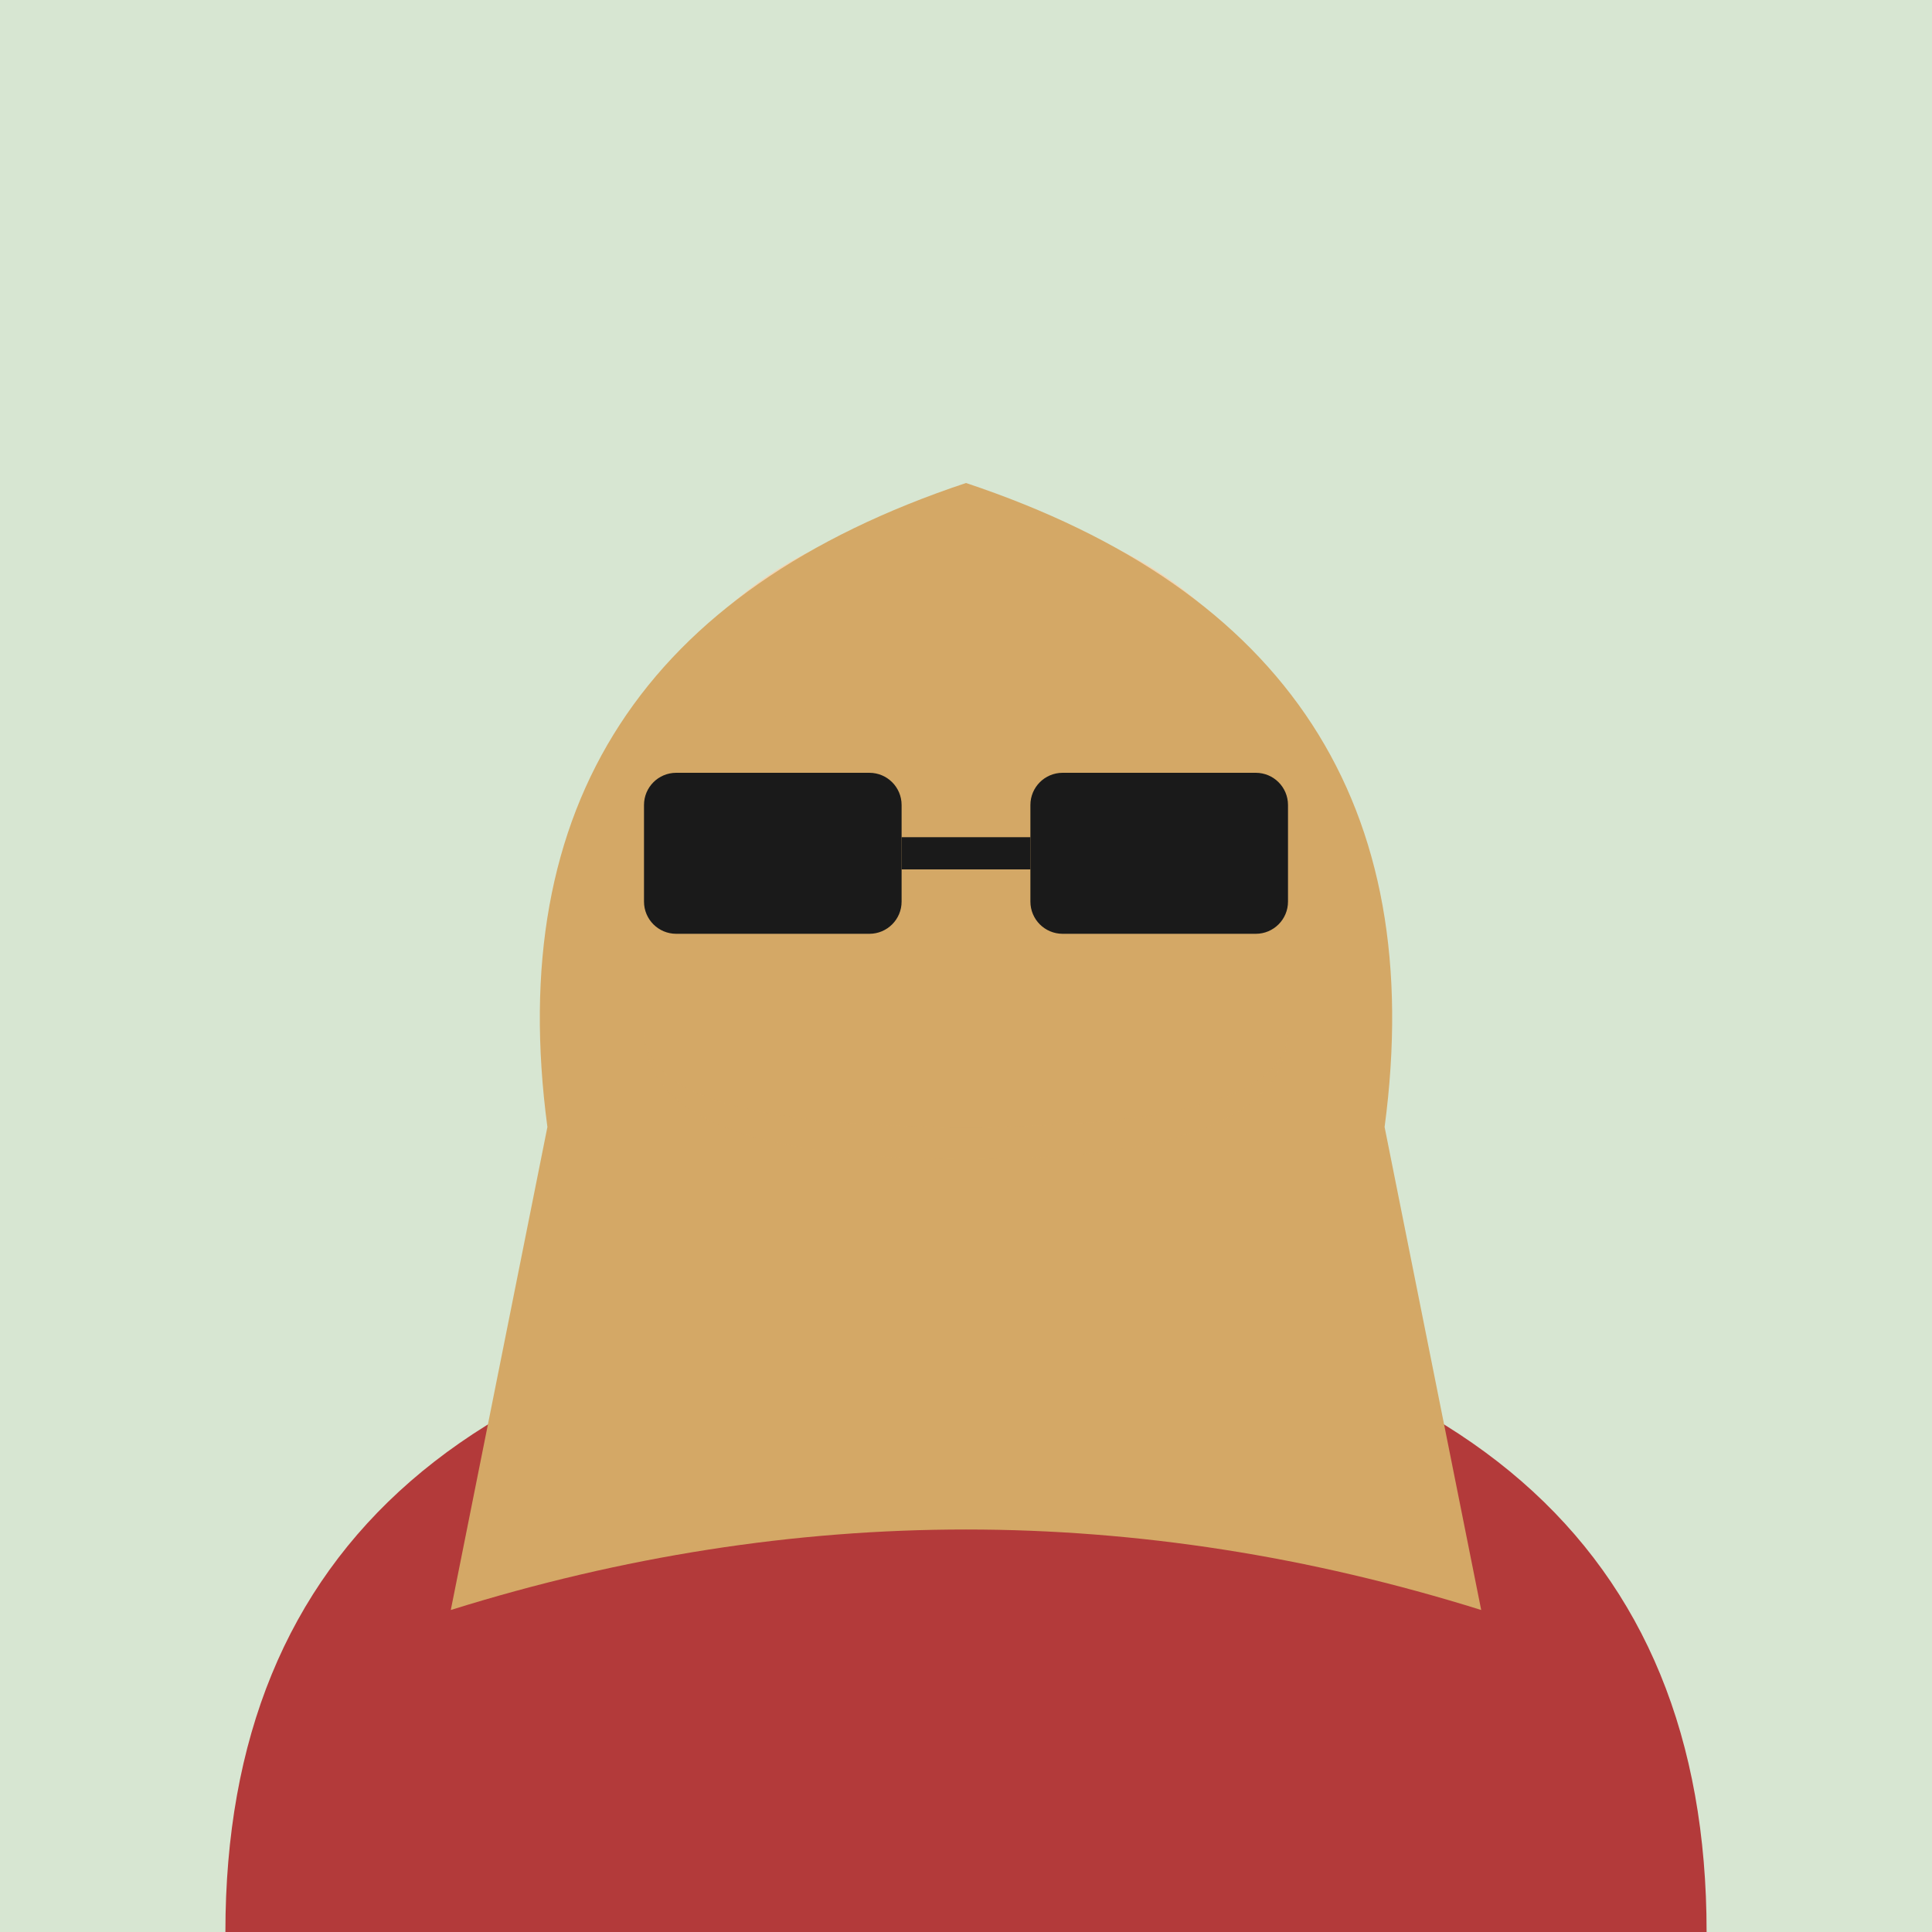
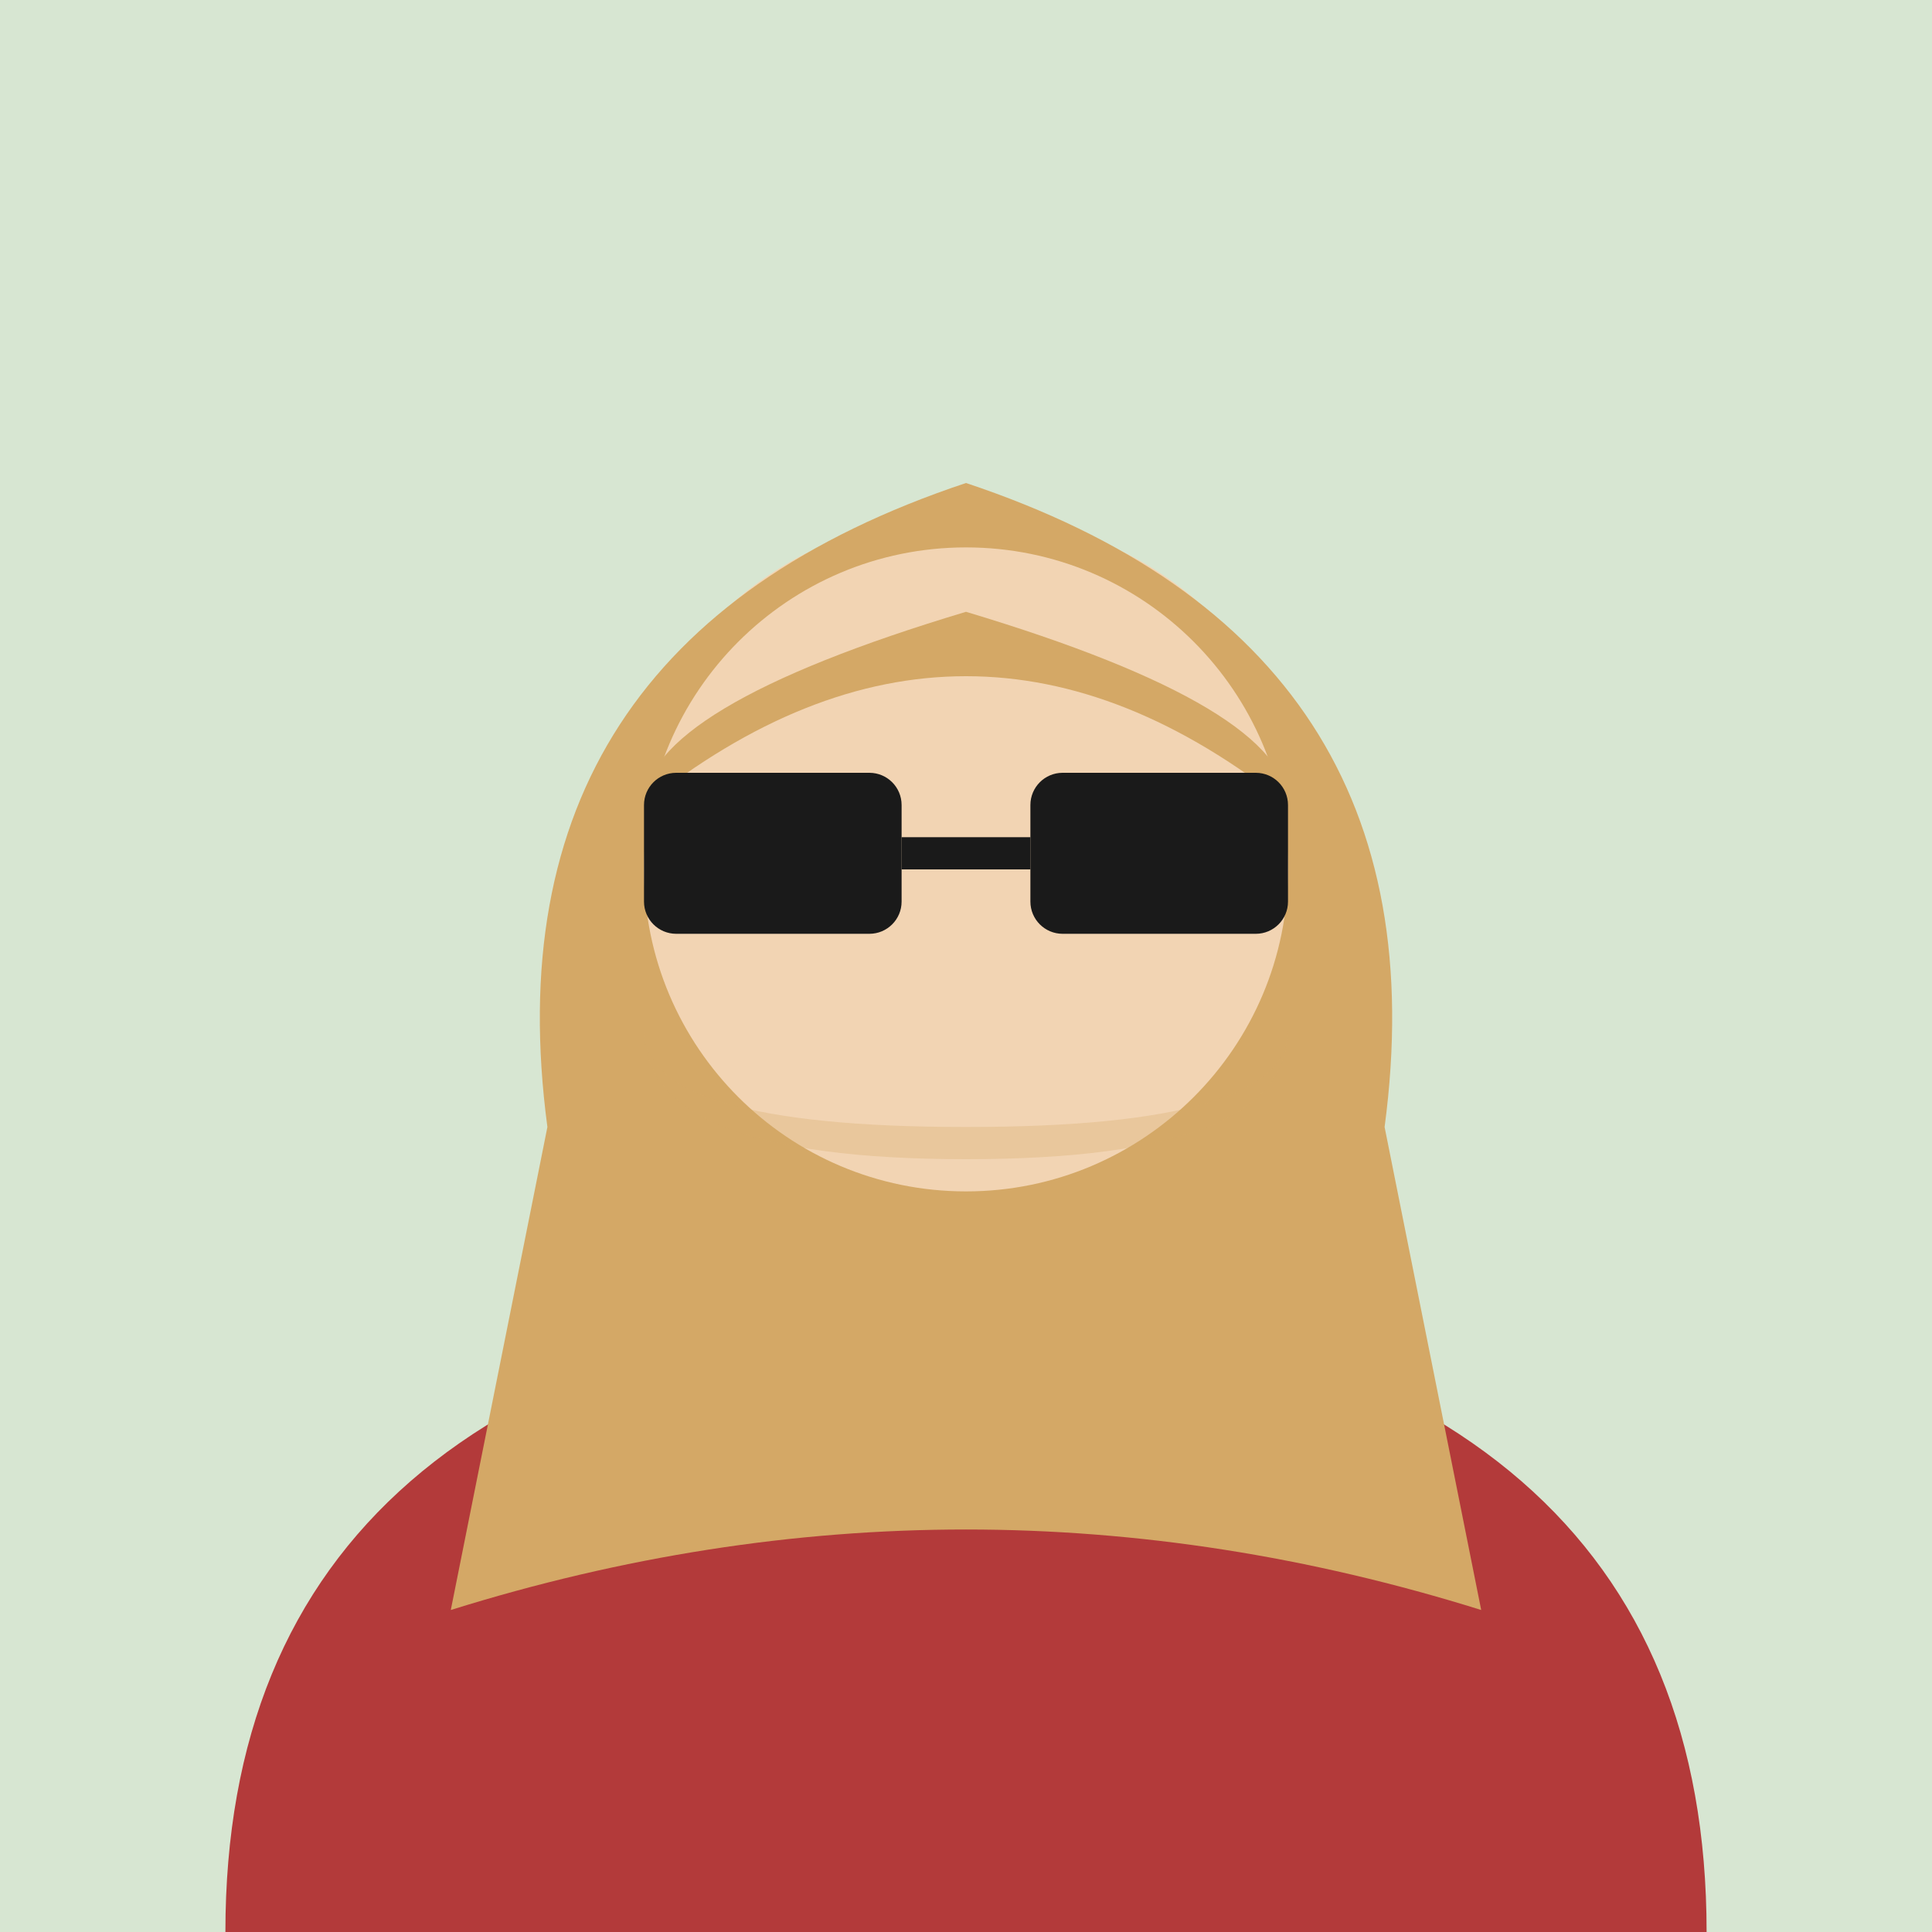
<svg xmlns="http://www.w3.org/2000/svg" viewBox="0 0 120 120" width="120" height="120">
  <rect width="120" height="120" fill="#d7e6d2" />
  <path d="M14 120 Q14 84 60 80 Q106 84 106 120 Z" fill="#b33a3a" />
  <rect x="53" y="70" width="14" height="14" fill="#f2d4b3" />
  <circle cx="60" cy="54" r="22" fill="#f2d4b3" />
-   <path d="M34 70 Q30 40 60 30 Q90 40 86 70 L92 100 Q60 90 28 100 Z" fill="#d4a866" />
+   <path fill-rule="evenodd" d="M34 70 Q30 40 60 30 Q90 40 86 70 L92 100 Q60 90 28 100 Z M40 54 a20 20 0 1 0 40 0 a20 20 0 1 0 -40 0 Z" fill="#d4a866" />
  <path d="M40 50 Q60 34 80 50 Q80 44 60 38 Q40 44 40 50 Z" fill="#d4a866" />
  <rect x="40" y="48" width="16" height="10" fill="#1a1a1a" rx="2" />
  <rect x="64" y="48" width="16" height="10" fill="#1a1a1a" rx="2" />
  <rect x="56" y="52" width="8" height="2" fill="#1a1a1a" />
  <path d="M40 64 Q40 72 60 72 Q80 72 80 64 Q80 70 60 70 Q40 70 40 64 Z" fill="#d4a866" opacity="0.3" />
</svg>
